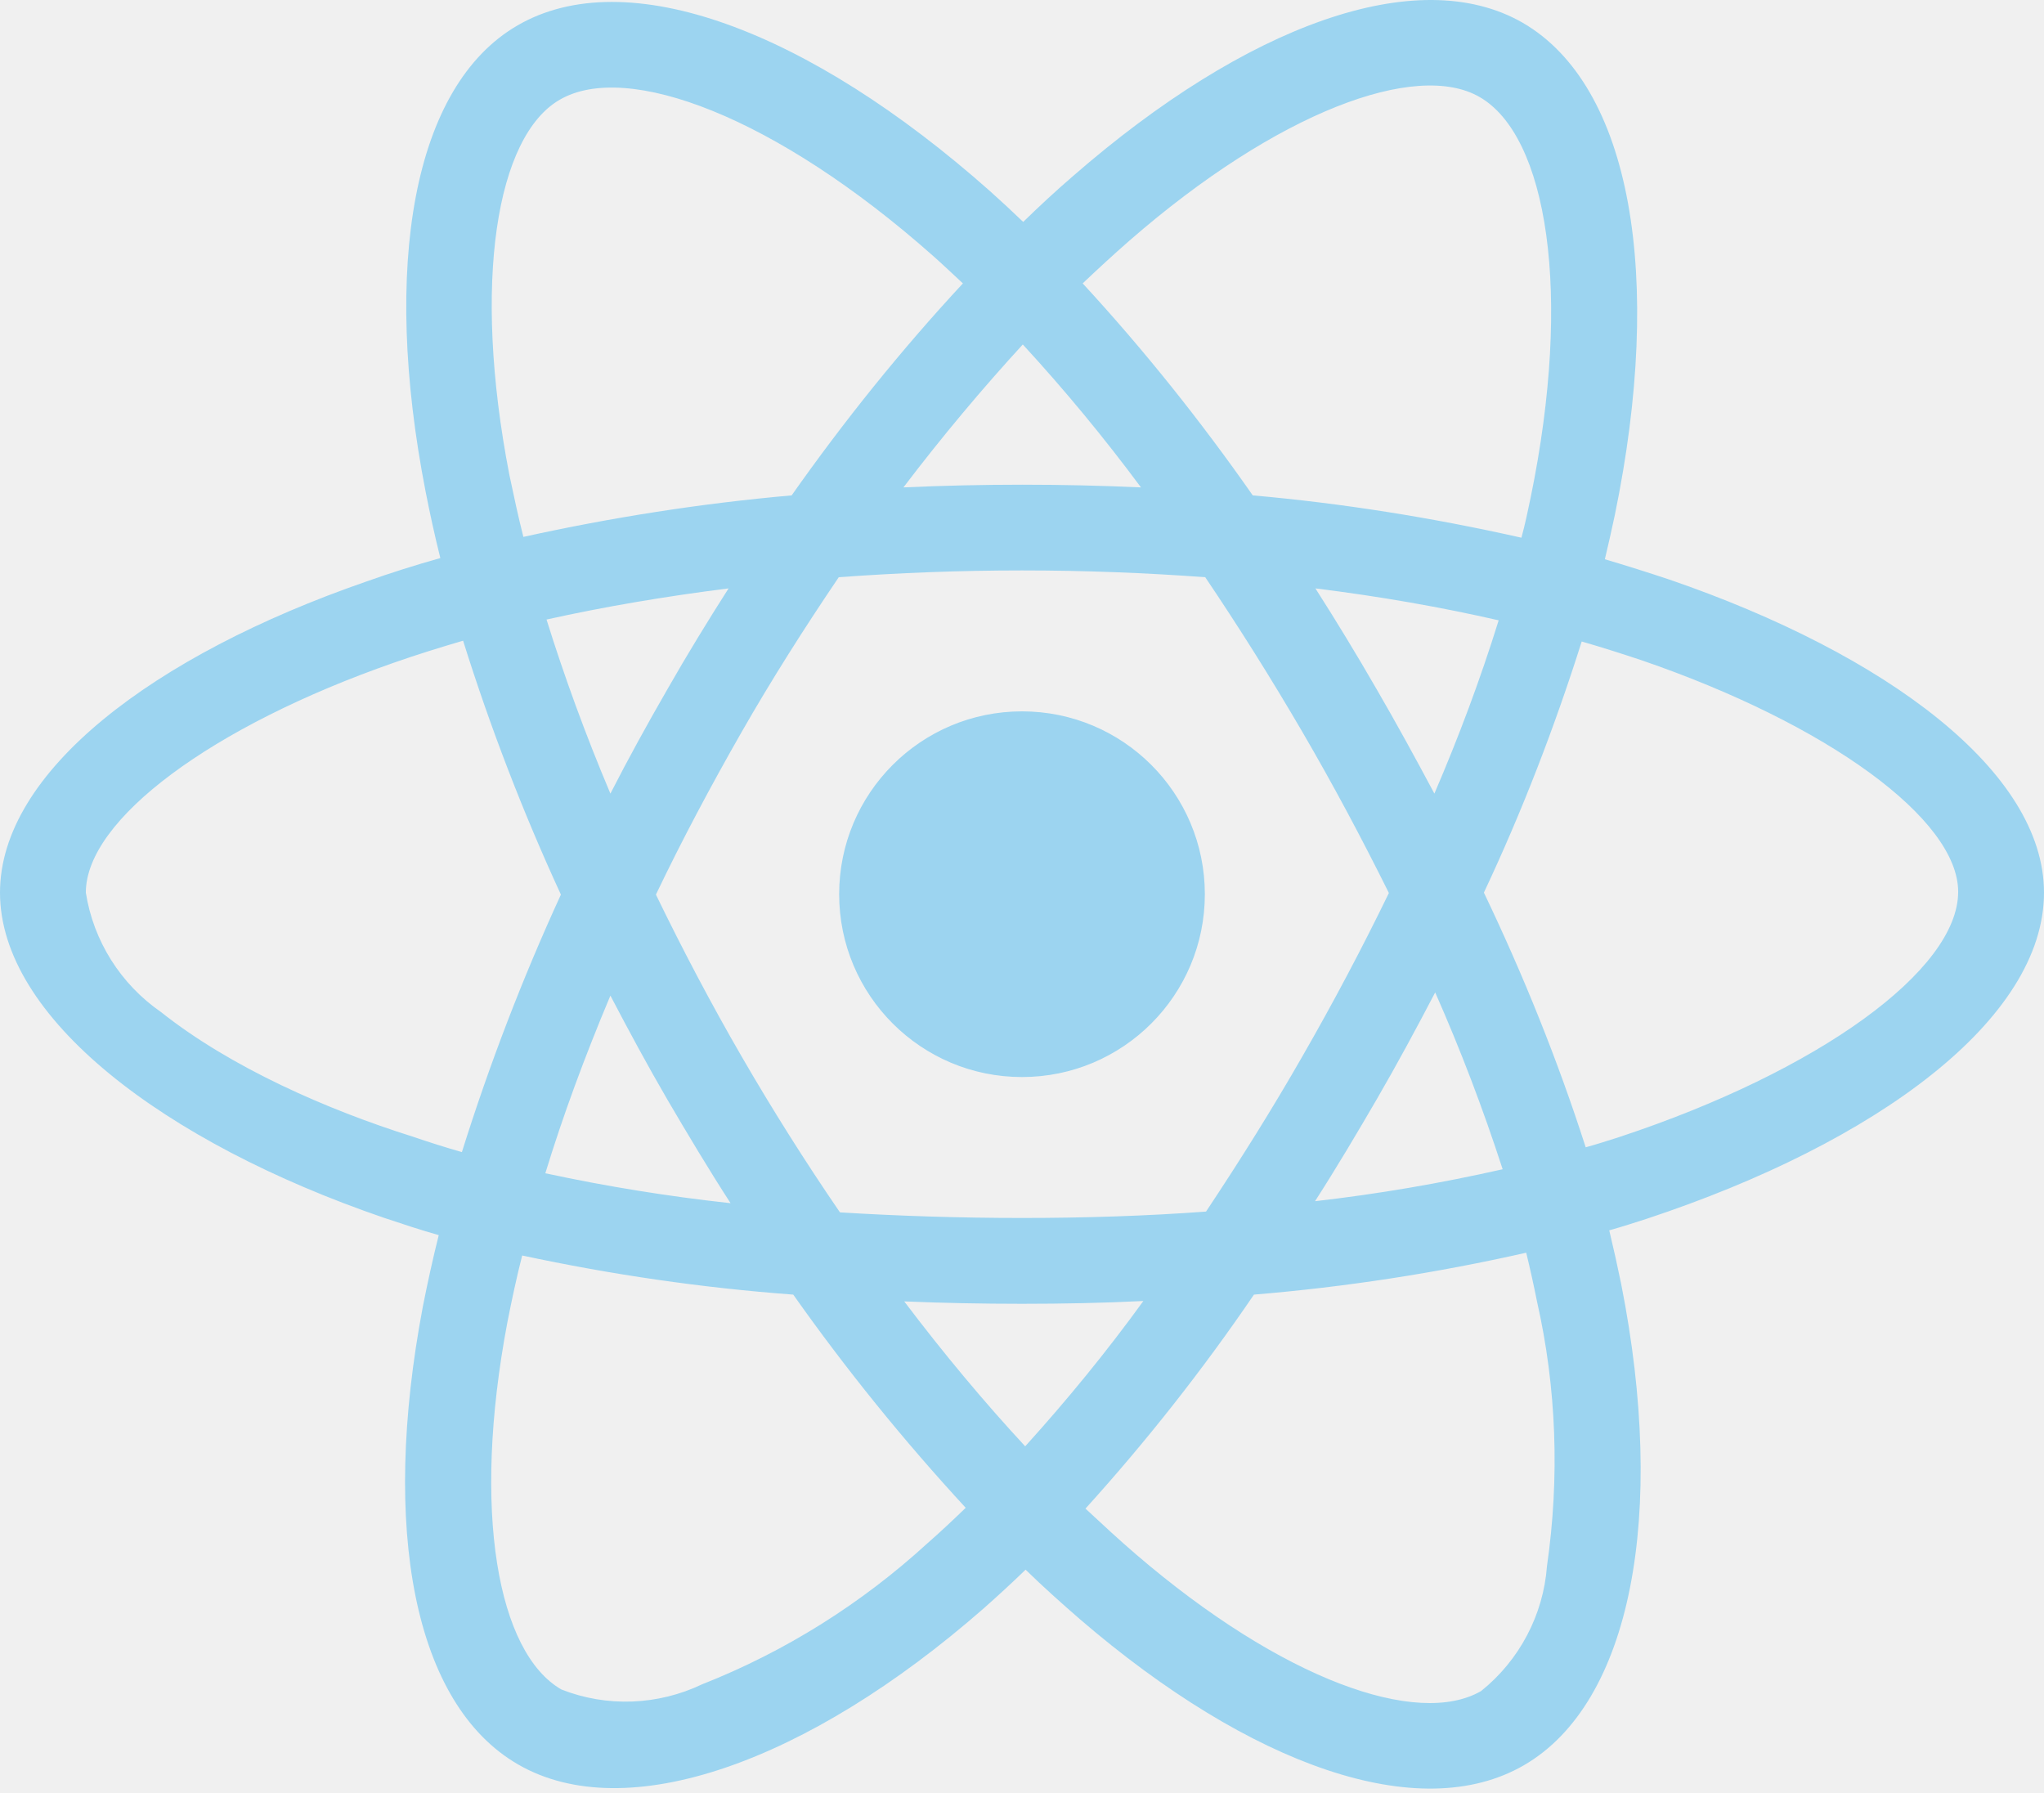
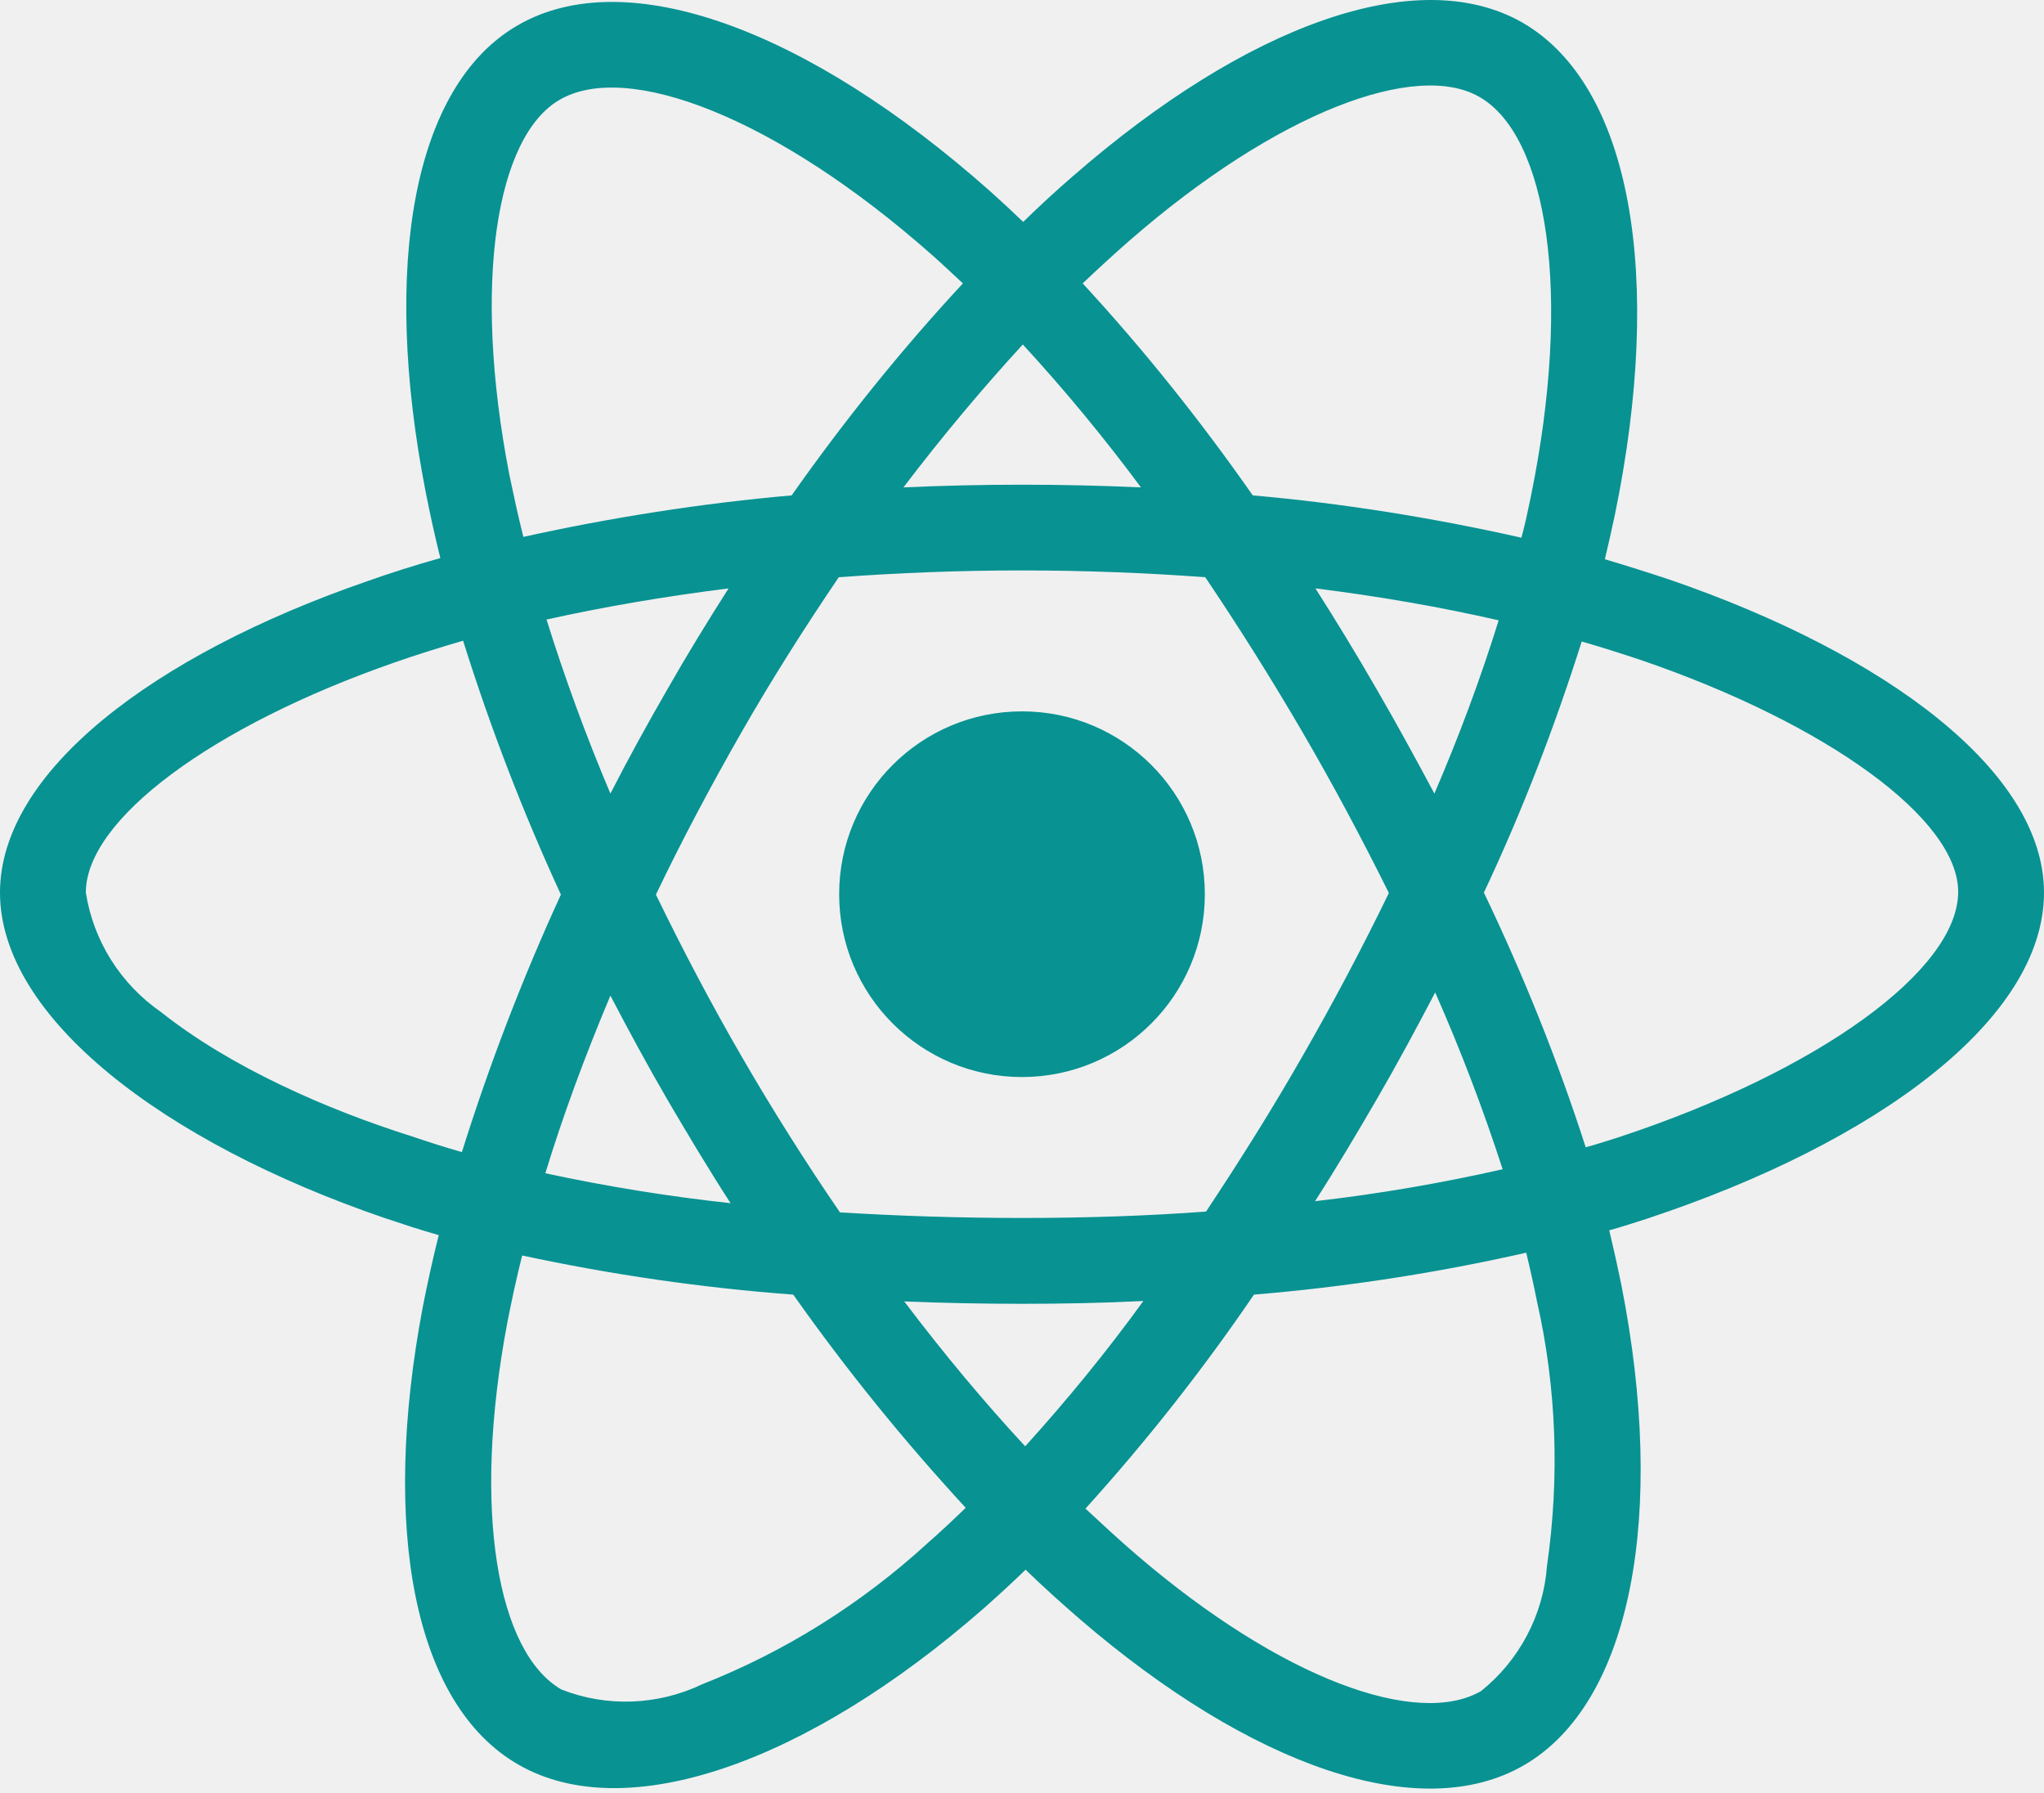
<svg xmlns="http://www.w3.org/2000/svg" width="512" height="449" viewBox="0 0 512 449" fill="none">
-   <path d="M418.2 145.187C412.8 143.387 407.4 141.687 402 140.087C402.9 136.387 403.7 132.687 404.5 128.987C416.8 69.387 408.7 21.488 381.4 5.688C355.1 -9.413 312.2 6.287 268.8 44.087C264.5 47.788 260.3 51.688 256.3 55.587C253.6 52.987 250.8 50.388 248 47.888C202.5 7.487 156.9 -9.512 129.6 6.388C103.4 21.587 95.6 66.688 106.6 123.087C107.7 128.687 108.9 134.187 110.3 139.787C103.9 141.587 97.6 143.587 91.7 145.687C38.3 164.187 0 193.387 0 223.587C0 254.787 40.8 286.087 96.3 305.087C100.8 306.587 105.3 308.087 109.9 309.387C108.4 315.387 107.1 321.287 105.9 327.387C95.4 382.887 103.6 426.887 129.8 441.987C156.8 457.587 202.2 441.587 246.4 402.887C249.9 399.787 253.4 396.587 256.9 393.187C261.3 397.487 265.9 401.587 270.5 405.587C313.3 442.387 355.6 457.287 381.7 442.187C408.7 426.587 417.5 379.287 406.1 321.687C405.2 317.287 404.2 312.787 403.1 308.187C406.3 307.287 409.4 306.287 412.5 305.287C470.2 286.187 512 255.287 512 223.587C512 193.287 472.6 163.887 418.2 145.187ZM282.9 60.288C320.1 27.887 354.8 15.188 370.6 24.288C387.5 33.987 394 73.187 383.4 124.687C382.7 128.087 382 131.387 381.1 134.687C358.9 129.687 336.4 126.087 313.8 124.087C300.8 105.487 286.6 87.687 271.2 70.987C275.1 67.287 278.9 63.788 282.9 60.288ZM167.2 275.487C172.3 284.187 177.5 292.887 183 301.387C167.4 299.687 151.9 297.187 136.6 293.887C141 279.487 146.5 264.587 152.9 249.387C157.5 258.187 162.2 266.887 167.2 275.487ZM136.9 155.187C151.3 151.987 166.6 149.387 182.5 147.387C177.2 155.687 172 164.187 167.1 172.787C162.2 181.287 157.4 189.987 152.9 198.787C146.6 183.887 141.3 169.287 136.9 155.187ZM164.3 224.087C170.9 210.287 178.1 196.787 185.7 183.487C193.3 170.187 201.5 157.287 210.1 144.587C225.1 143.487 240.4 142.887 256 142.887C271.6 142.887 287 143.487 301.9 144.587C310.4 157.187 318.5 170.087 326.2 183.287C333.9 196.487 341.1 209.987 347.9 223.687C341.2 237.487 334 251.087 326.3 264.487C318.7 277.787 310.6 290.687 302.1 303.487C287.2 304.587 271.7 305.087 256 305.087C240.3 305.087 225.1 304.587 210.4 303.687C201.7 290.987 193.5 277.987 185.8 264.687C178.1 251.387 171 237.887 164.3 224.087ZM344.9 275.287C350 266.487 354.8 257.587 359.5 248.587C365.9 263.087 371.5 277.787 376.4 292.887C360.9 296.387 345.2 299.087 329.4 300.887C334.8 292.487 339.9 283.887 344.9 275.287ZM359.3 198.787C354.6 189.987 349.8 181.187 344.8 172.587C339.9 164.087 334.8 155.687 329.5 147.387C345.6 149.387 361 152.087 375.4 155.387C370.8 170.187 365.4 184.587 359.3 198.787ZM256.2 86.287C266.7 97.687 276.6 109.687 285.8 122.087C266 121.187 246.1 121.187 226.3 122.087C236.1 109.187 246.2 97.187 256.2 86.287ZM140.2 24.988C157 15.188 194.3 29.188 233.6 63.987C236.1 66.188 238.6 68.587 241.2 70.987C225.7 87.687 211.4 105.487 198.3 124.087C175.7 126.087 153.3 129.587 131.1 134.487C129.8 129.387 128.7 124.187 127.6 118.987C118.2 70.587 124.4 34.087 140.2 24.988ZM115.7 288.587C111.5 287.387 107.4 286.087 103.3 284.687C82 277.987 57.8 267.387 40.3 253.487C30.2 246.487 23.4 235.687 21.5 223.587C21.5 205.287 53.1 181.887 98.7 165.987C104.4 163.987 110.2 162.187 116 160.487C122.8 182.187 131 203.487 140.5 224.087C130.9 244.987 122.6 266.587 115.7 288.587ZM232.3 386.587C215.8 401.687 196.7 413.687 175.9 421.887C164.8 427.187 152 427.687 140.6 423.187C124.7 413.987 118.1 378.687 127.1 331.187C128.2 325.587 129.4 319.987 130.8 314.487C153.2 319.287 175.8 322.587 198.7 324.287C211.9 342.987 226.4 360.887 241.9 377.687C238.7 380.787 235.5 383.787 232.3 386.587ZM256.8 362.287C246.6 351.287 236.4 339.087 226.5 325.987C236.1 326.387 246 326.587 256 326.587C266.3 326.587 276.4 326.387 286.4 325.887C277.2 338.587 267.3 350.687 256.8 362.287ZM387.5 392.287C386.6 404.487 380.6 415.887 371 423.587C355.1 432.787 321.2 420.787 284.6 389.387C280.4 385.787 276.2 381.887 271.9 377.887C287.2 360.987 301.3 343.087 314.1 324.287C337 322.387 359.8 318.887 382.3 313.787C383.3 317.887 384.2 321.987 385 325.987C389.9 347.587 390.7 370.087 387.5 392.287ZM405.7 284.787C402.9 285.687 400.1 286.587 397.2 287.387C390.2 265.587 381.6 244.287 371.7 223.587C381.3 203.187 389.4 182.187 396.2 160.687C401.4 162.187 406.4 163.787 411.2 165.387C457.8 181.387 490.5 205.187 490.5 223.387C490.5 242.987 455.6 268.287 405.7 284.787ZM256 269.787C281.3 269.787 301.8 249.287 301.8 223.987C301.8 198.687 281.3 178.187 256 178.187C230.7 178.187 210.2 198.687 210.2 223.987C210.2 249.287 230.7 269.787 256 269.787Z" fill="#9CD4F0" />
+   <g clip-path="url(#clip0)">
+     <path d="M418.2 145.187C412.8 143.387 407.4 141.687 402 140.087C402.9 136.387 403.7 132.687 404.5 128.987C416.8 69.387 408.7 21.488 381.4 5.688C355.1 -9.413 312.2 6.287 268.8 44.087C264.5 47.788 260.3 51.688 256.3 55.587C253.6 52.987 250.8 50.388 248 47.888C202.5 7.487 156.9 -9.512 129.6 6.388C103.4 21.587 95.6 66.688 106.6 123.087C107.7 128.687 108.9 134.187 110.3 139.787C103.9 141.587 97.6 143.587 91.7 145.687C38.3 164.187 0 193.387 0 223.587C0 254.787 40.8 286.087 96.3 305.087C100.8 306.587 105.3 308.087 109.9 309.387C108.4 315.387 107.1 321.287 105.9 327.387C95.4 382.887 103.6 426.887 129.8 441.987C156.8 457.587 202.2 441.587 246.4 402.887C249.9 399.787 253.4 396.587 256.9 393.187C261.3 397.487 265.9 401.587 270.5 405.587C313.3 442.387 355.6 457.287 381.7 442.187C408.7 426.587 417.5 379.287 406.1 321.687C405.2 317.287 404.2 312.787 403.1 308.187C406.3 307.287 409.4 306.287 412.5 305.287C470.2 286.187 512 255.287 512 223.587C512 193.287 472.6 163.887 418.2 145.187ZM282.9 60.288C320.1 27.887 354.8 15.188 370.6 24.288C387.5 33.987 394 73.187 383.4 124.687C382.7 128.087 382 131.387 381.1 134.687C358.9 129.687 336.4 126.087 313.8 124.087C300.8 105.487 286.6 87.687 271.2 70.987C275.1 67.287 278.9 63.788 282.9 60.288ZM167.2 275.487C172.3 284.187 177.5 292.887 183 301.387C167.4 299.687 151.9 297.187 136.6 293.887C141 279.487 146.5 264.587 152.9 249.387C157.5 258.187 162.2 266.887 167.2 275.487ZM136.9 155.187C151.3 151.987 166.6 149.387 182.5 147.387C177.2 155.687 172 164.187 167.1 172.787C162.2 181.287 157.4 189.987 152.9 198.787C146.6 183.887 141.3 169.287 136.9 155.187ZM164.3 224.087C170.9 210.287 178.1 196.787 185.7 183.487C193.3 170.187 201.5 157.287 210.1 144.587C225.1 143.487 240.4 142.887 256 142.887C271.6 142.887 287 143.487 301.9 144.587C310.4 157.187 318.5 170.087 326.2 183.287C333.9 196.487 341.1 209.987 347.9 223.687C341.2 237.487 334 251.087 326.3 264.487C318.7 277.787 310.6 290.687 302.1 303.487C287.2 304.587 271.7 305.087 256 305.087C240.3 305.087 225.1 304.587 210.4 303.687C201.7 290.987 193.5 277.987 185.8 264.687C178.1 251.387 171 237.887 164.3 224.087ZM344.9 275.287C350 266.487 354.8 257.587 359.5 248.587C365.9 263.087 371.5 277.787 376.4 292.887C360.9 296.387 345.2 299.087 329.4 300.887C334.8 292.487 339.9 283.887 344.9 275.287ZM359.3 198.787C354.6 189.987 349.8 181.187 344.8 172.587C339.9 164.087 334.8 155.687 329.5 147.387C345.6 149.387 361 152.087 375.4 155.387C370.8 170.187 365.4 184.587 359.3 198.787ZM256.2 86.287C266.7 97.687 276.6 109.687 285.8 122.087C266 121.187 246.1 121.187 226.3 122.087C236.1 109.187 246.2 97.187 256.2 86.287ZM140.2 24.988C157 15.188 194.3 29.188 233.6 63.987C236.1 66.188 238.6 68.587 241.2 70.987C225.7 87.687 211.4 105.487 198.3 124.087C175.7 126.087 153.3 129.587 131.1 134.487C129.8 129.387 128.7 124.187 127.6 118.987C118.2 70.587 124.4 34.087 140.2 24.988ZM115.7 288.587C111.5 287.387 107.4 286.087 103.3 284.687C82 277.987 57.8 267.387 40.3 253.487C30.2 246.487 23.4 235.687 21.5 223.587C21.5 205.287 53.1 181.887 98.7 165.987C104.4 163.987 110.2 162.187 116 160.487C122.8 182.187 131 203.487 140.5 224.087C130.9 244.987 122.6 266.587 115.7 288.587ZM232.3 386.587C215.8 401.687 196.7 413.687 175.9 421.887C164.8 427.187 152 427.687 140.6 423.187C124.7 413.987 118.1 378.687 127.1 331.187C128.2 325.587 129.4 319.987 130.8 314.487C153.2 319.287 175.8 322.587 198.7 324.287C211.9 342.987 226.4 360.887 241.9 377.687C238.7 380.787 235.5 383.787 232.3 386.587ZM256.8 362.287C246.6 351.287 236.4 339.087 226.5 325.987C236.1 326.387 246 326.587 256 326.587C266.3 326.587 276.4 326.387 286.4 325.887C277.2 338.587 267.3 350.687 256.8 362.287ZM387.5 392.287C386.6 404.487 380.6 415.887 371 423.587C355.1 432.787 321.2 420.787 284.6 389.387C280.4 385.787 276.2 381.887 271.9 377.887C287.2 360.987 301.3 343.087 314.1 324.287C337 322.387 359.8 318.887 382.3 313.787C383.3 317.887 384.2 321.987 385 325.987C389.9 347.587 390.7 370.087 387.5 392.287ZM405.7 284.787C402.9 285.687 400.1 286.587 397.2 287.387C390.2 265.587 381.6 244.287 371.7 223.587C381.3 203.187 389.4 182.187 396.2 160.687C401.4 162.187 406.4 163.787 411.2 165.387C457.8 181.387 490.5 205.187 490.5 223.387C490.5 242.987 455.6 268.287 405.7 284.787ZM256 269.787C281.3 269.787 301.8 249.287 301.8 223.987C301.8 198.687 281.3 178.187 256 178.187C230.7 178.187 210.2 198.687 210.2 223.987C210.2 249.287 230.7 269.787 256 269.787Z" fill="#089292" />
+   </g>
+   <defs>
+     <clipPath id="clip0">
+       <rect width="512" height="449" fill="white" />
+     </clipPath>
+   </defs>
</svg>
